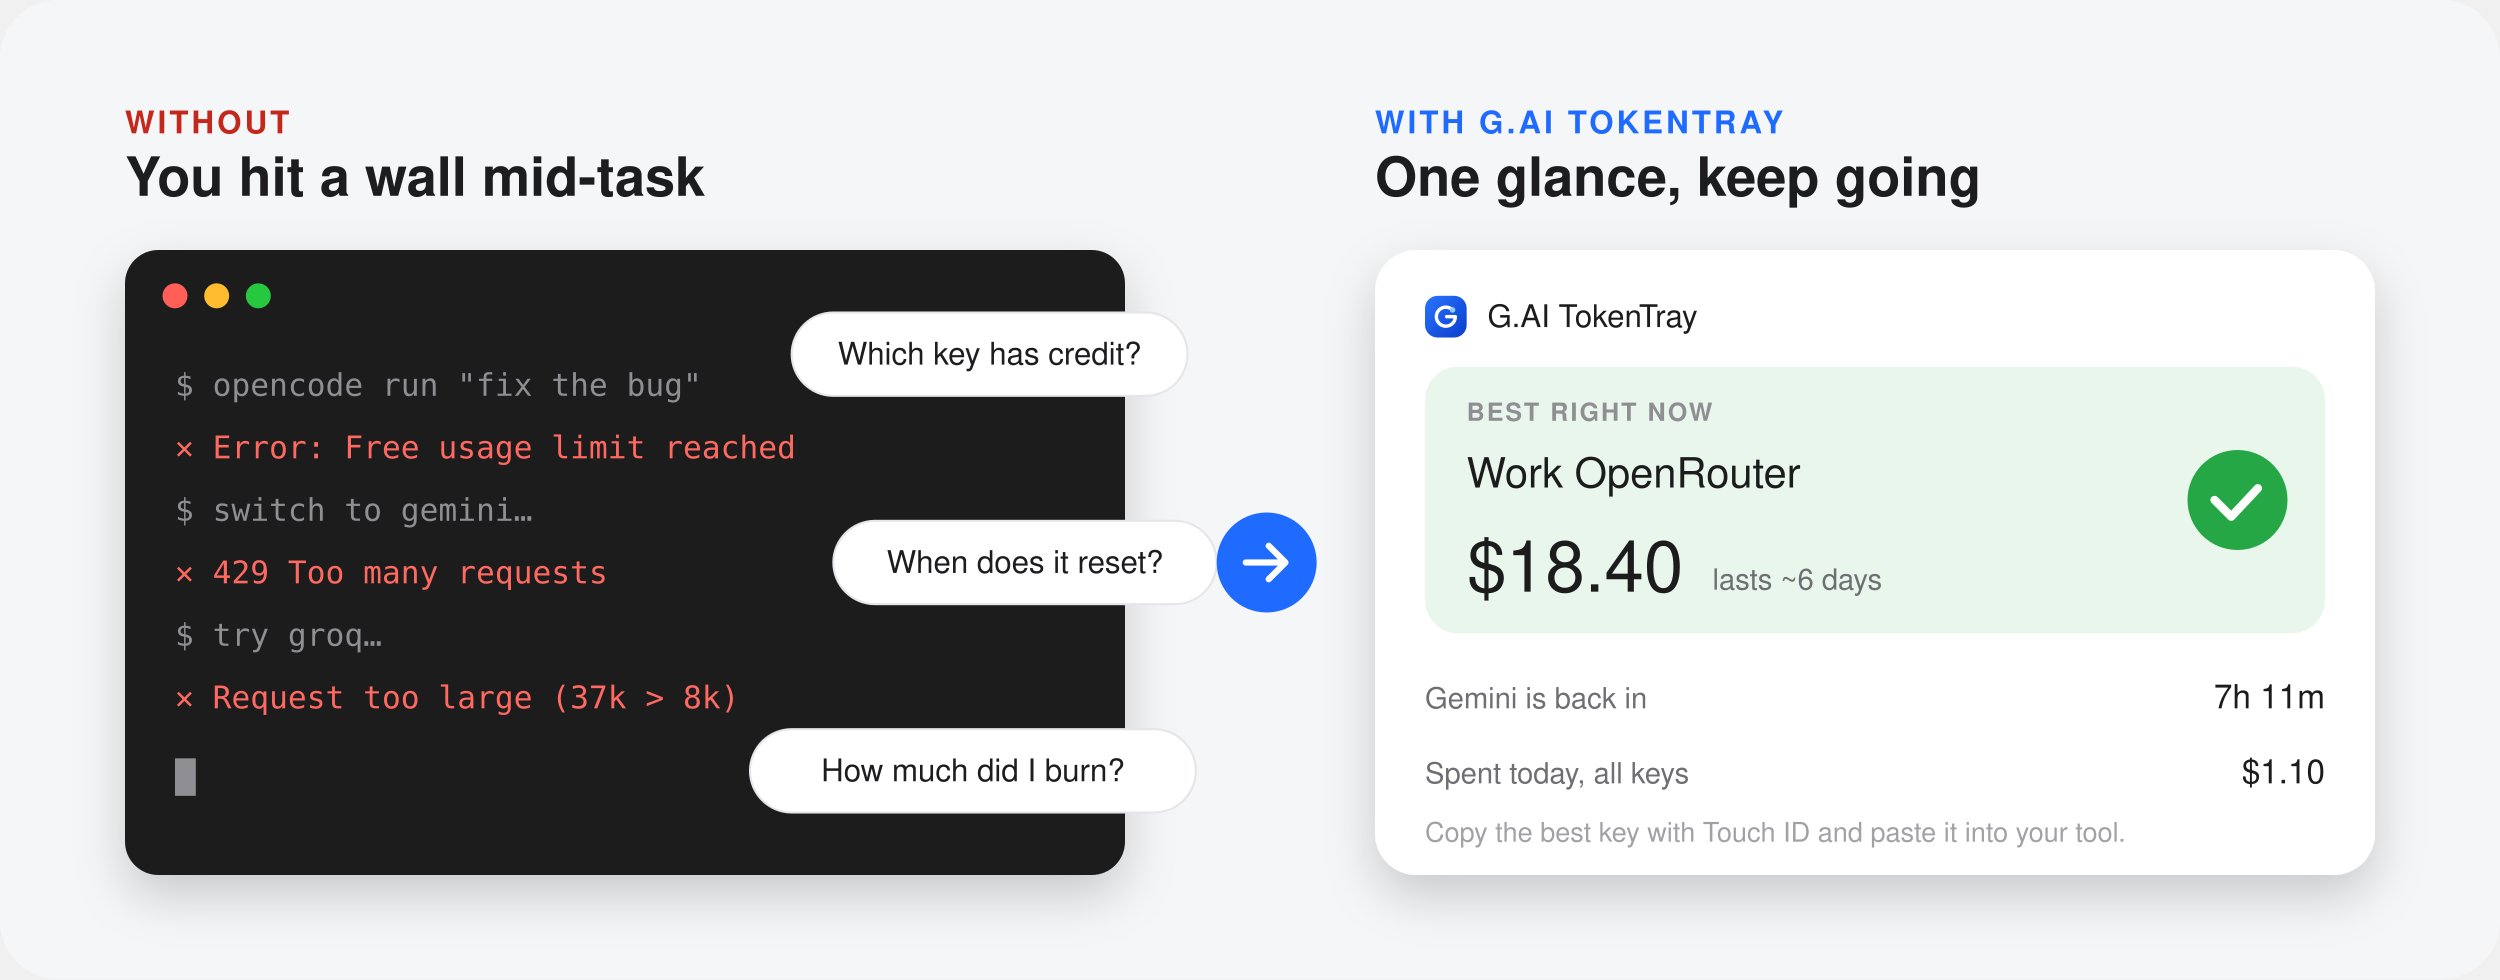
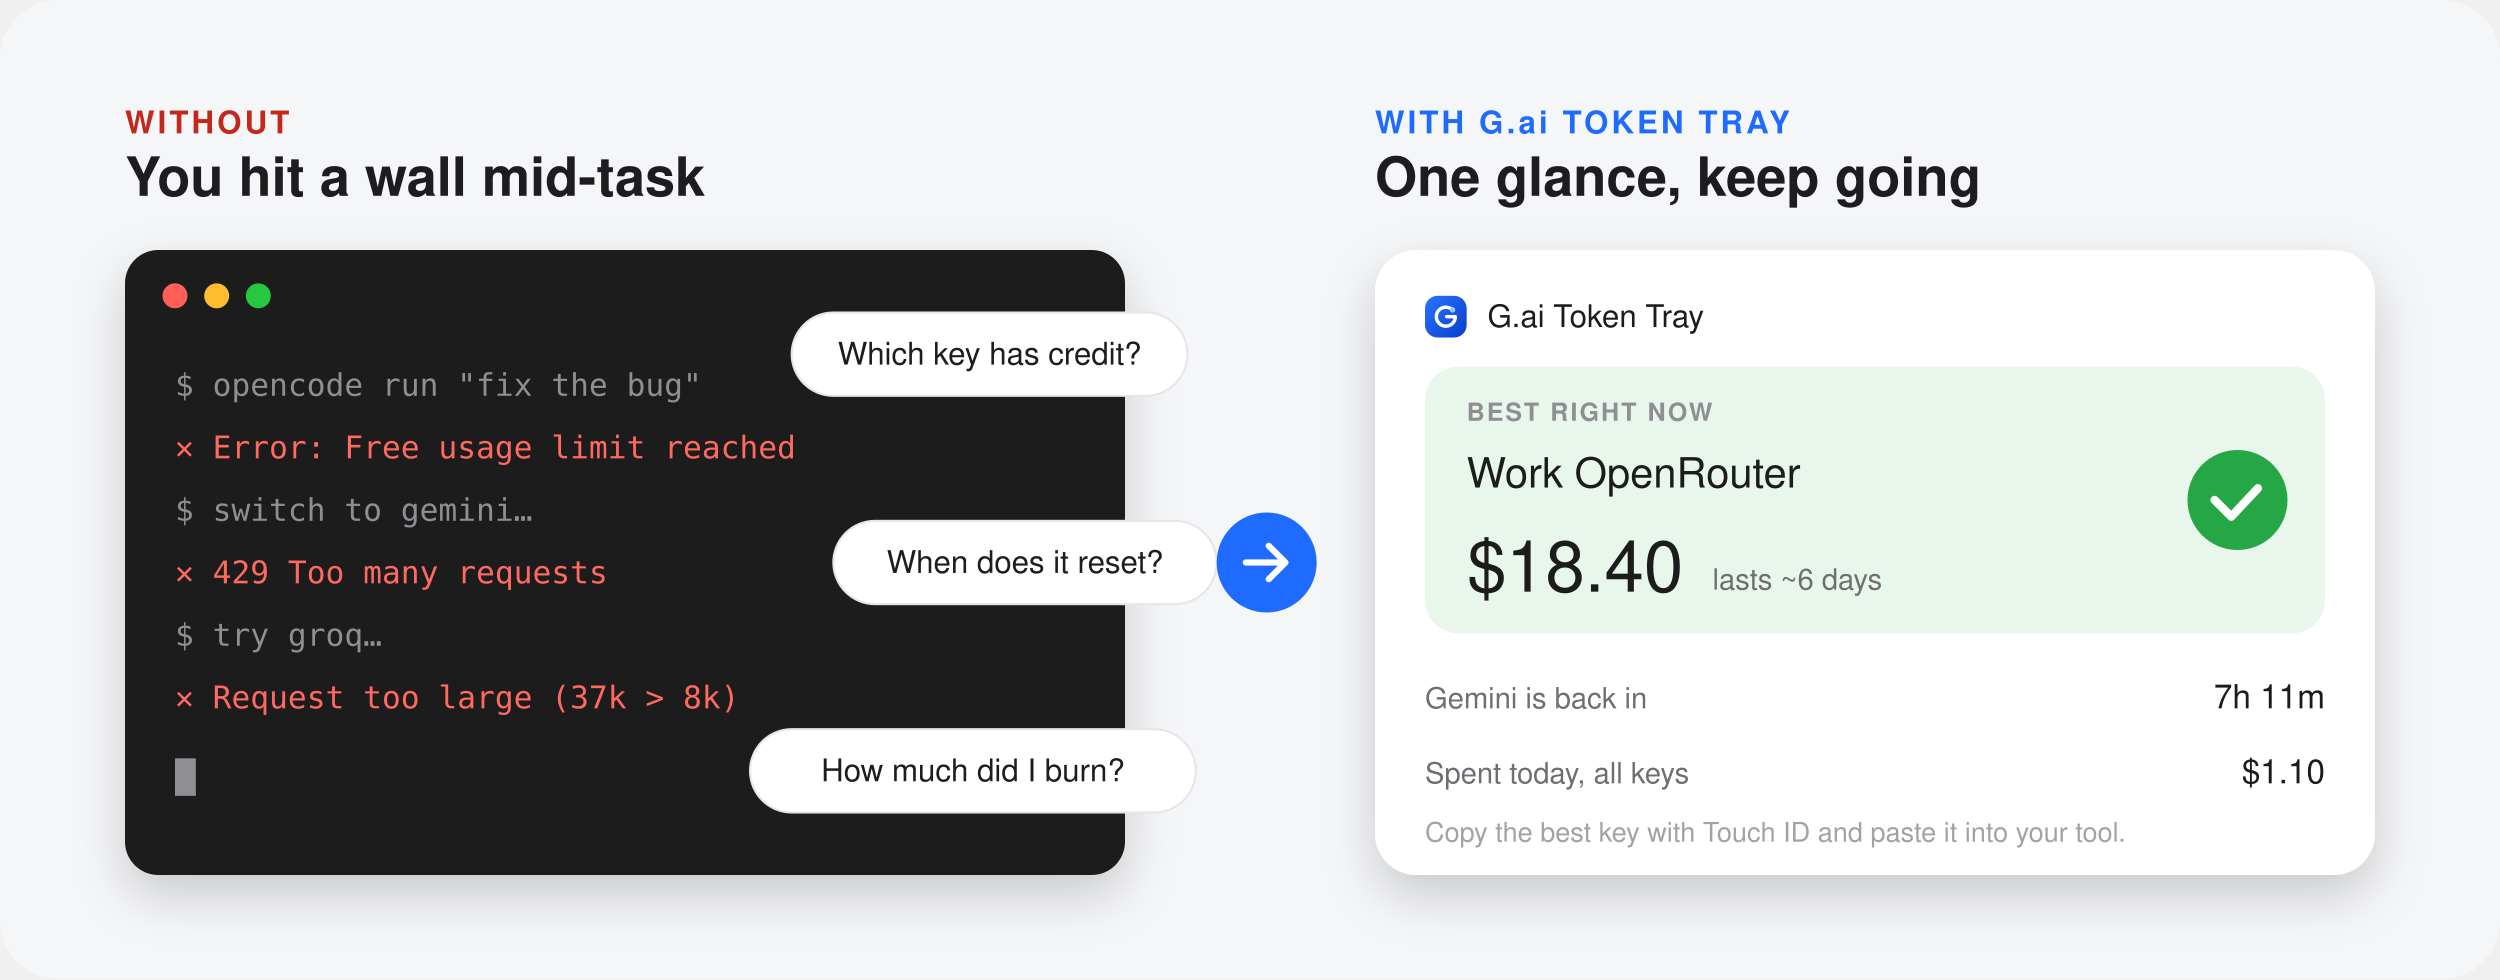
<svg xmlns="http://www.w3.org/2000/svg" width="1200" height="470" viewBox="0 0 1200 470" font-family="-apple-system,BlinkMacSystemFont,'SF Pro Text','Segoe UI',Helvetica,Arial,sans-serif">
  <defs>
    <linearGradient id="sq" x1="0" y1="0" x2="1" y2="1">
      <stop offset="0" stop-color="#2A74FF" />
      <stop offset="1" stop-color="#0A3DCC" />
    </linearGradient>
    <symbol id="G" viewBox="0 0 24 24">
      <path d="M17.09 6.91A7.2 7.2 0 1 0 19.2 12H12.6" fill="none" stroke="#fff" stroke-width="2.6" stroke-linecap="round" stroke-linejoin="round" />
      <circle cx="17.1" cy="6.9" r="2.1" fill="#8FCCFF" />
    </symbol>
    <filter id="sh" x="-20%" y="-20%" width="140%" height="160%">
      <feDropShadow dx="0" dy="10" stdDeviation="12" flood-color="#000" flood-opacity=".18" />
    </filter>
    <style>
      .l{animation:l 4.5s ease-in-out infinite}
      .l2{animation-delay:.3s}.l4{animation-delay:.9s}.l6{animation-delay:1.5s}
      @keyframes l{0%,100%{opacity:1}50%{opacity:.4}}
      .q{transform-box:fill-box;transform-origin:center;animation:q 3.6s ease-in-out infinite}
      .q2{animation-delay:.6s}.q3{animation-delay:1.2s}
      @keyframes q{0%,100%{transform:translateY(0)}50%{transform:translateY(-6px)}}
      .blink{animation:blink 1s steps(2) infinite}
      @keyframes blink{50%{opacity:0}}
      .arrow{animation:arrow 1.6s ease-in-out infinite}
      @keyframes arrow{0%,100%{transform:translateX(0)}50%{transform:translateX(10px)}}
      .check{stroke-dasharray:30;animation:check 4s ease-in-out infinite}
      @keyframes check{0%,70%{stroke-dashoffset:0}76%{stroke-dashoffset:30}100%{stroke-dashoffset:0}}
    </style>
  </defs>
  <rect width="1200" height="470" rx="28" fill="#F5F6F8" />
  <text x="60" y="64" font-size="15" font-weight="600" fill="#c4281c" letter-spacing="1.5">WITHOUT</text>
  <text x="60" y="94" font-size="26" font-weight="600" fill="#1d1d1f">You hit a wall mid-task</text>
  <g filter="url(#sh)">
    <rect x="60" y="120" width="480" height="300" rx="16" fill="#1c1c1e" />
    <circle cx="84" cy="142" r="6" fill="#ff5f57" />
    <circle cx="104" cy="142" r="6" fill="#febc2e" />
    <circle cx="124" cy="142" r="6" fill="#28c840" />
    <g font-family="ui-monospace,'SF Mono',Menlo,monospace" font-size="15">
      <text x="84" y="190" fill="#8e8e93">$ opencode run "fix the bug"</text>
      <text x="84" y="220" fill="#ff6961" class="l l2">✕ Error: Free usage limit reached</text>
      <text x="84" y="250" fill="#8e8e93">$ switch to gemini…</text>
      <text x="84" y="280" fill="#ff6961" class="l l4">✕ 429 Too many requests</text>
      <text x="84" y="310" fill="#8e8e93">$ try groq…</text>
      <text x="84" y="340" fill="#ff6961" class="l l6">✕ Request too large (37k &gt; 8k)</text>
      <rect x="84" y="364" width="10" height="18" fill="#8e8e93" class="blink" />
    </g>
  </g>
  <g font-size="15" font-weight="500">
    <g class="q q1">
      <rect x="380" y="150" width="190" height="40" rx="20" fill="#fff" stroke="#e5e5ea" />
      <text x="475" y="175" text-anchor="middle" fill="#1d1d1f">Which key has credit?</text>
    </g>
    <g class="q q2">
      <rect x="400" y="250" width="184" height="40" rx="20" fill="#fff" stroke="#e5e5ea" />
      <text x="492" y="275" text-anchor="middle" fill="#1d1d1f">When does it reset?</text>
    </g>
    <g class="q q3">
      <rect x="360" y="350" width="214" height="40" rx="20" fill="#fff" stroke="#e5e5ea" />
      <text x="467" y="375" text-anchor="middle" fill="#1d1d1f">How much did I burn?</text>
    </g>
  </g>
  <g class="arrow">
    <circle cx="608" cy="270" r="24" fill="#1F6BFF" />
    <path d="M598 270h18m-7-8 8 8-8 8" fill="none" stroke="#fff" stroke-width="3" stroke-linecap="round" stroke-linejoin="round" />
  </g>
-   <text x="660" y="64" font-size="15" font-weight="600" fill="#1F6BFF" letter-spacing="1.5">WITH G.AI TOKENTRAY</text>
+   <text x="660" y="64" font-size="15" font-weight="600" fill="#1F6BFF" letter-spacing="1.5">WITH G.ai TOKEN TRAY</text>
  <text x="660" y="94" font-size="26" font-weight="600" fill="#1d1d1f">One glance, keep going</text>
  <g filter="url(#sh)">
    <rect x="660" y="120" width="480" height="300" rx="20" fill="#fff" />
    <rect x="684" y="142" width="20" height="20" rx="6" fill="url(#sq)" />
    <use href="#G" x="686.4" y="144.4" width="15.2" height="15.2" />
-     <text x="714" y="157" font-size="15" font-weight="500" fill="#1d1d1f">G.AI TokenTray</text>
+     <text x="714" y="157" font-size="15" font-weight="500" fill="#1d1d1f">G.ai Token Tray</text>
    <rect x="684" y="176" width="432" height="128" rx="16" fill="#E9F6EC" />
    <text x="704" y="202" font-size="12" font-weight="600" fill="#8e8e93" letter-spacing="1">BEST RIGHT NOW</text>
    <text x="704" y="234" font-size="20" font-weight="500" fill="#1d1d1f">Work OpenRouter</text>
    <text x="704" y="284" font-size="34" font-weight="300" fill="#1d1d1f">$18.40</text>
    <text x="822" y="283" font-size="14" fill="#6e6e73">lasts ~6 days</text>
    <circle cx="1074" cy="240" r="24" fill="#28a745" />
    <path class="check" d="M1063 240l8 8 15-16" fill="none" stroke="#fff" stroke-width="4" stroke-linecap="round" stroke-linejoin="round" />
    <text x="684" y="340" font-size="14" fill="#6e6e73">Gemini is back in</text>
    <text x="1116" y="340" font-size="16" font-weight="500" fill="#1d1d1f" text-anchor="end">7h 11m</text>
    <text x="684" y="376" font-size="14" fill="#6e6e73">Spent today, all keys</text>
    <text x="1116" y="376" font-size="16" font-weight="500" fill="#1d1d1f" text-anchor="end">$1.10</text>
    <text x="684" y="404" font-size="13" fill="#a1a1a6">Copy the best key with Touch ID and paste it into your tool.</text>
  </g>
</svg>
